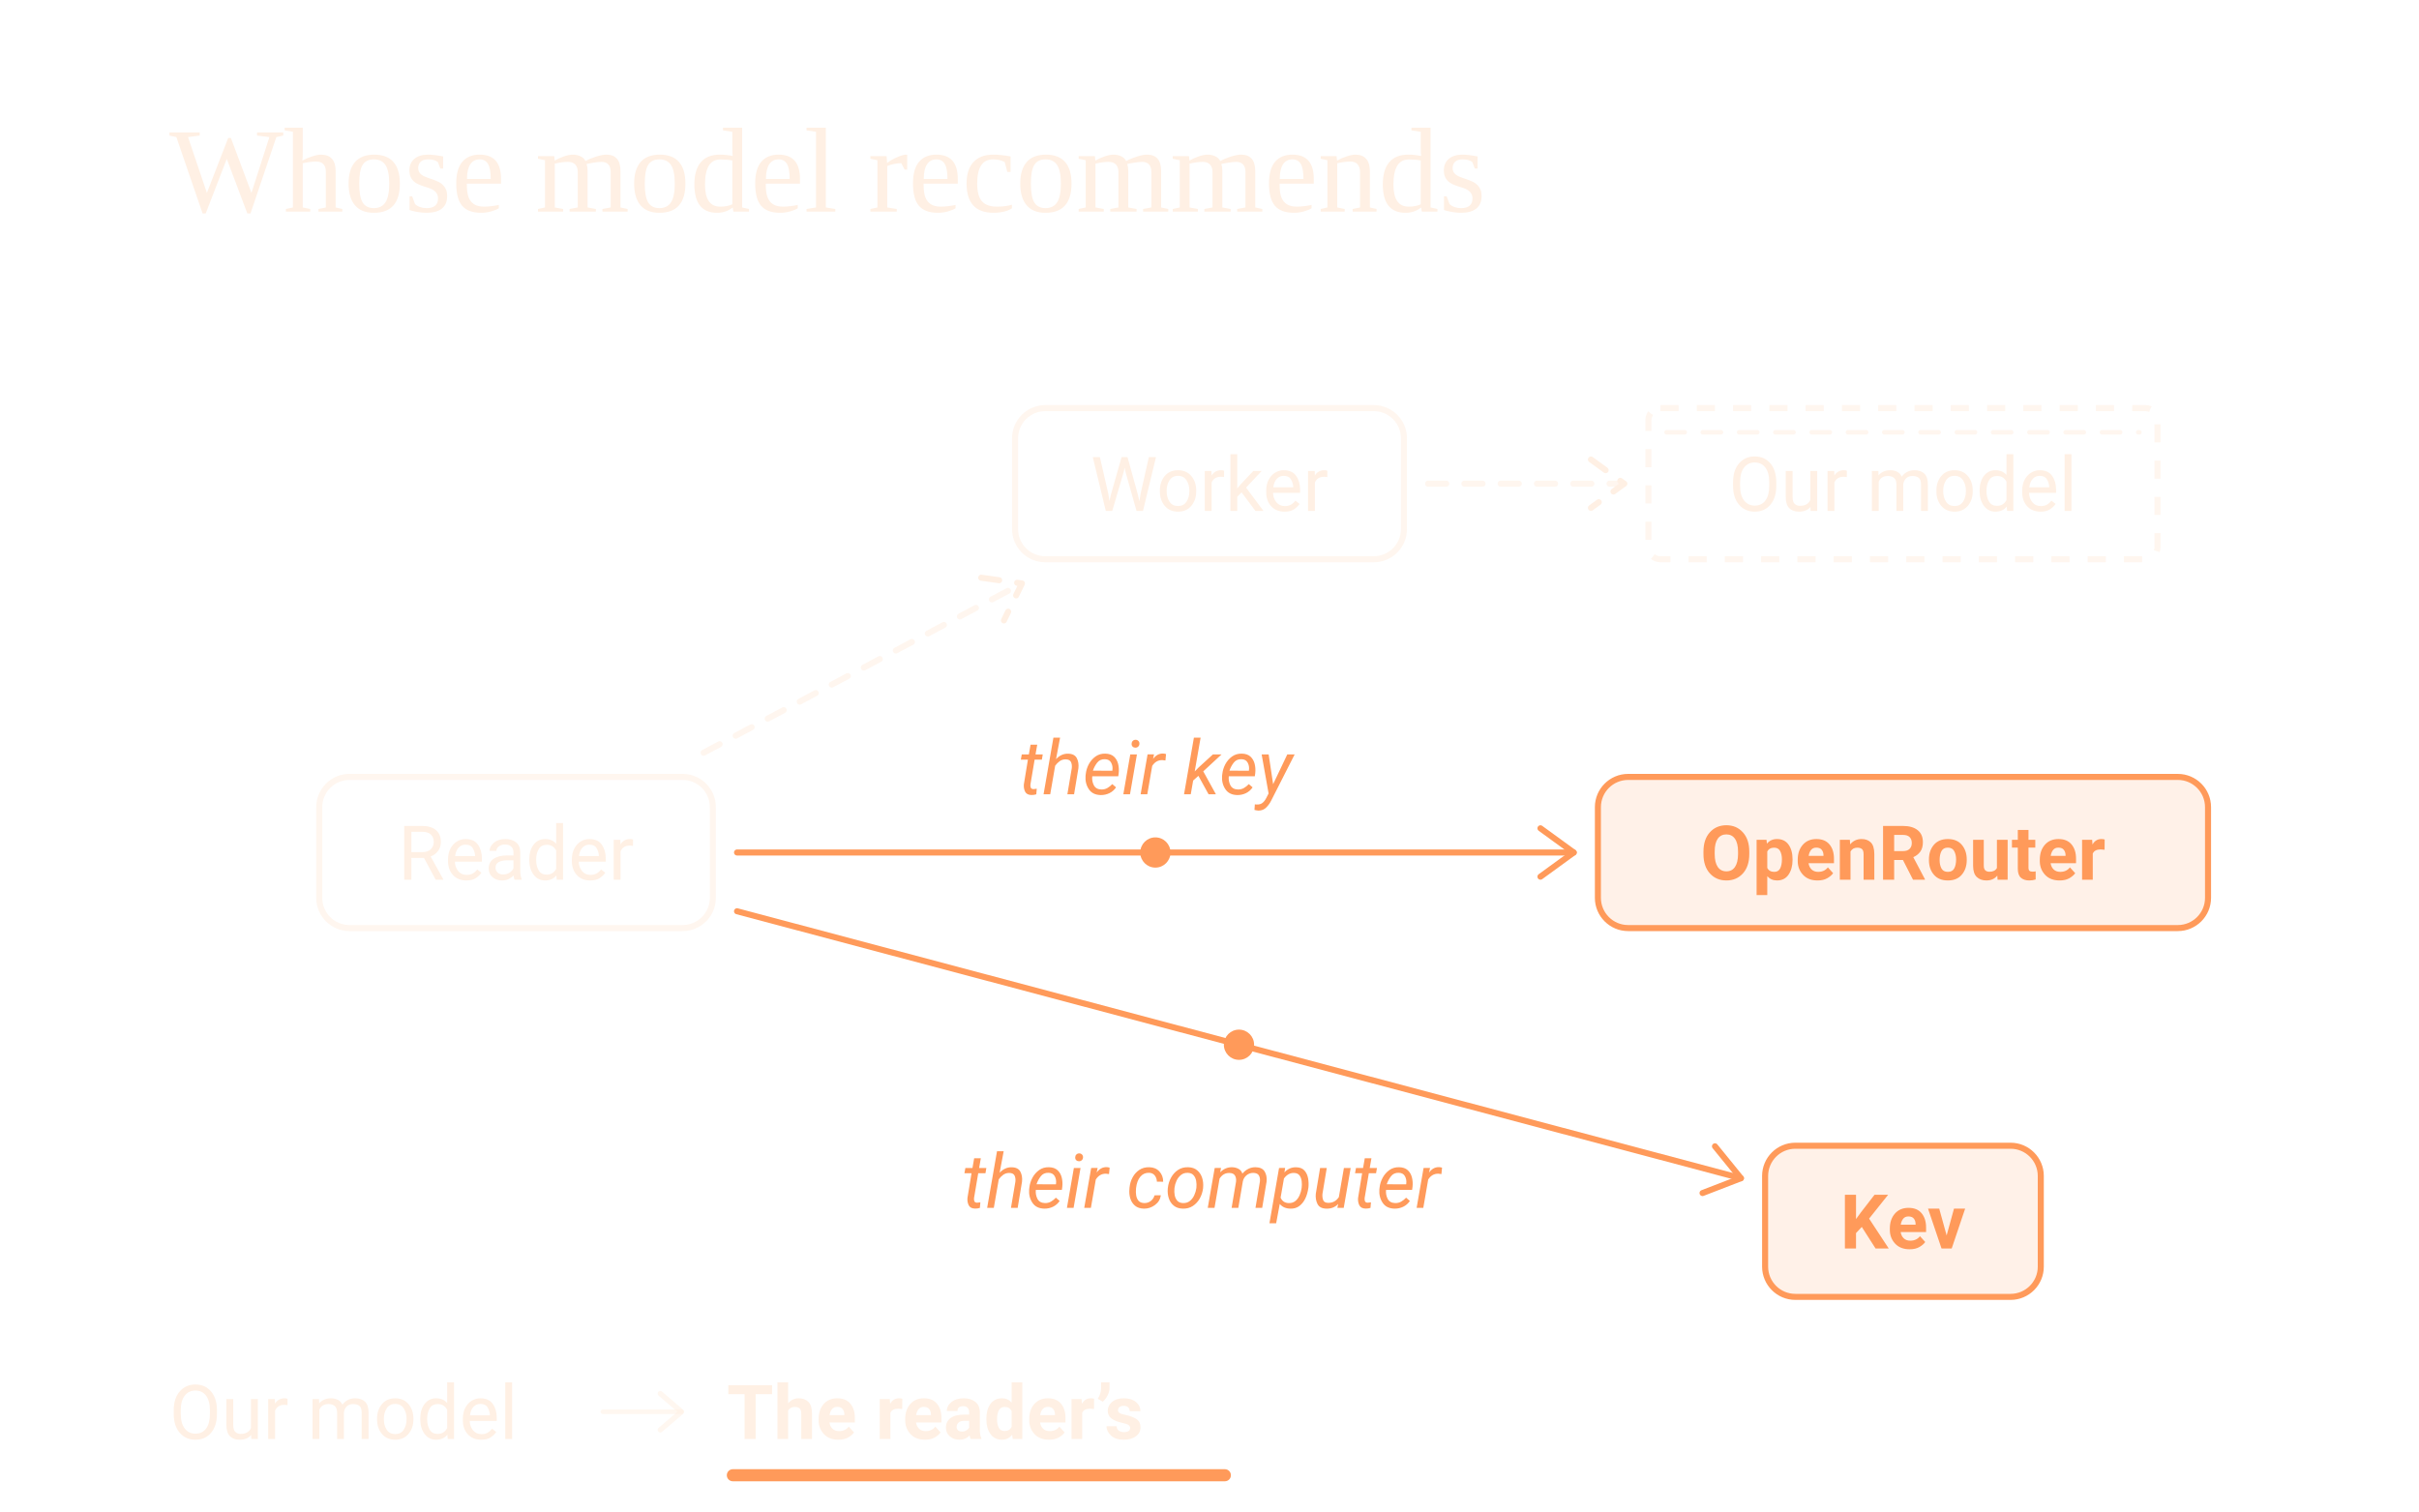
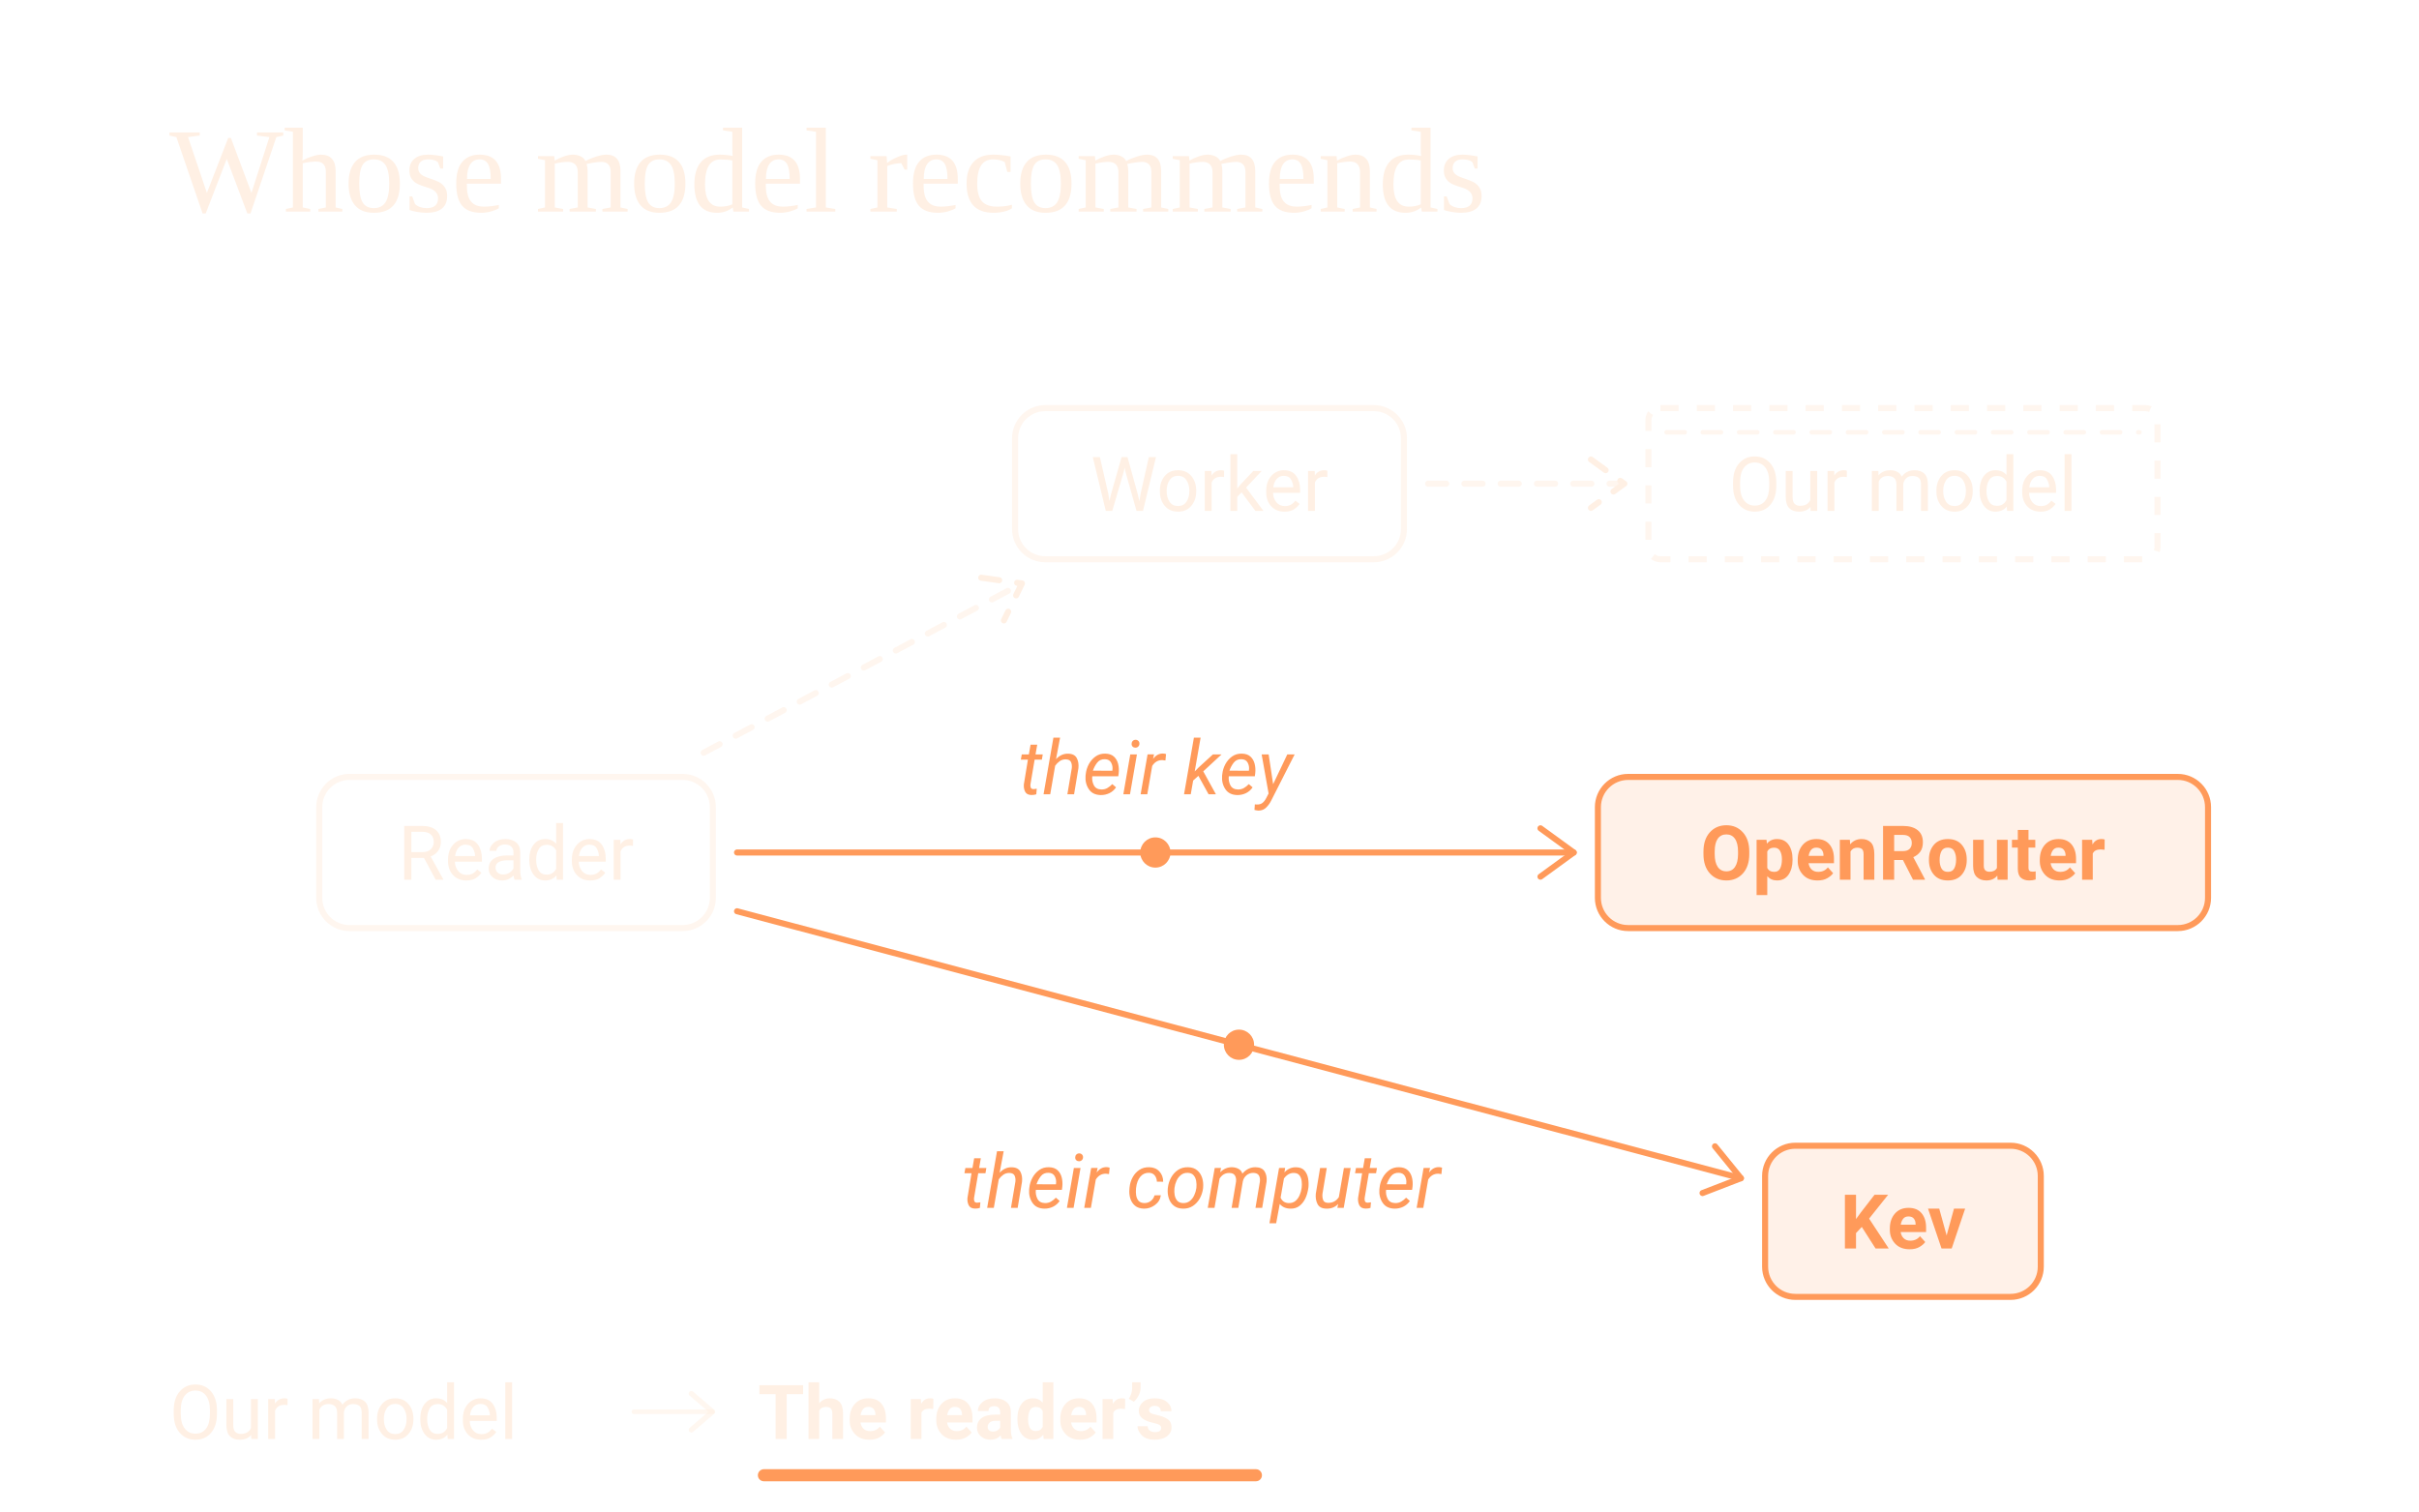
<svg xmlns="http://www.w3.org/2000/svg" viewBox="0 0 800 500">
  <text x="56" y="70" font-family="Georgia, 'Iowan Old Style', 'Times New Roman', serif" font-size="40" fill="#FFF0E4" text-anchor="start">Whose model recommends</text>
  <g stroke-dasharray="6 6">
    <animate attributeName="opacity" values="1;0.12" keyTimes="0;0.5" calcMode="discrete" dur="6.4s" repeatCount="indefinite" />
    <animate attributeName="stroke-dasharray" values="none;6 6" keyTimes="0;0.5" calcMode="discrete" dur="6.4s" repeatCount="indefinite" />
    <line x1="232.7" y1="249" x2="337.97" y2="193" stroke="#FFF0E4" stroke-opacity="0.6" stroke-width="2" stroke-linecap="round" />
    <circle cx="285.33" cy="221" r="5" fill="#FFF0E4" opacity="0">
      <animateMotion path="M-52.63 28 L52.63 -28" dur="1.8s" begin="-0.9s" repeatCount="indefinite" />
      <animate attributeName="opacity" values="1;0" keyTimes="0;0.5" calcMode="discrete" dur="6.4s" repeatCount="indefinite" />
    </circle>
    <path d="M324.5 191.1 L337.97 193 L332.01 205.23" fill="none" stroke="#FFF0E4" stroke-width="2" stroke-linecap="round" stroke-linejoin="round" />
  </g>
  <g stroke-dasharray="6 6">
    <animate attributeName="opacity" values="1;0.12" keyTimes="0;0.5" calcMode="discrete" dur="6.4s" repeatCount="indefinite" />
    <animate attributeName="stroke-dasharray" values="none;6 6" keyTimes="0;0.5" calcMode="discrete" dur="6.4s" repeatCount="indefinite" />
    <line x1="472.3" y1="160" x2="537.15" y2="160" stroke="#FFF0E4" stroke-opacity="0.6" stroke-width="2" stroke-linecap="round" />
    <circle cx="504.73" cy="160" r="5" fill="#FFF0E4" opacity="0">
      <animateMotion path="M-32.42 0 L32.42 0" dur="1.8s" begin="-0.9s" repeatCount="indefinite" />
      <animate attributeName="opacity" values="1;0" keyTimes="0;0.5" calcMode="discrete" dur="6.4s" repeatCount="indefinite" />
    </circle>
    <path d="M526.15 152 L537.15 160 L526.15 168" fill="none" stroke="#FFF0E4" stroke-width="2" stroke-linecap="round" stroke-linejoin="round" />
  </g>
  <g>
    <animate attributeName="opacity" values="0.12;1" keyTimes="0;0.5" calcMode="discrete" dur="6.4s" repeatCount="indefinite" />
    <animate attributeName="stroke-dasharray" values="6 6;none" keyTimes="0;0.5" calcMode="discrete" dur="6.4s" repeatCount="indefinite" />
    <line x1="243.75" y1="282" x2="520.45" y2="282" stroke="#FF9A5A" stroke-opacity="1" stroke-width="2" stroke-linecap="round" />
    <circle cx="382.1" cy="282" r="5" fill="#FF9A5A">
      <animateMotion path="M-138.35 0 L138.35 0" dur="1.8s" begin="-0.9s" repeatCount="indefinite" />
      <animate attributeName="opacity" values="0;1" keyTimes="0;0.5" calcMode="discrete" dur="6.4s" repeatCount="indefinite" />
    </circle>
    <path d="M509.45 274 L520.45 282 L509.45 290" fill="none" stroke="#FF9A5A" stroke-width="2" stroke-linecap="round" stroke-linejoin="round" />
    <text x="382.1" y="262.75" font-family="system-ui, -apple-system, 'Segoe UI', Roboto, 'Helvetica Neue', Arial, sans-serif" font-size="25" fill="#FF9A5A" text-anchor="middle" font-style="italic">their key</text>
  </g>
  <g>
    <animate attributeName="opacity" values="0.12;1" keyTimes="0;0.5" calcMode="discrete" dur="6.4s" repeatCount="indefinite" />
    <animate attributeName="stroke-dasharray" values="6 6;none" keyTimes="0;0.5" calcMode="discrete" dur="6.4s" repeatCount="indefinite" />
    <line x1="243.75" y1="301.44" x2="575.75" y2="389.75" stroke="#FF9A5A" stroke-opacity="1" stroke-width="2" stroke-linecap="round" />
    <circle cx="409.75" cy="345.59" r="5" fill="#FF9A5A">
      <animateMotion path="M-166 -44.15 L166 44.15" dur="1.8s" begin="-0.9s" repeatCount="indefinite" />
      <animate attributeName="opacity" values="0;1" keyTimes="0;0.5" calcMode="discrete" dur="6.4s" repeatCount="indefinite" />
    </circle>
    <path d="M567.17 379.19 L575.75 389.75 L563.06 394.65" fill="none" stroke="#FF9A5A" stroke-width="2" stroke-linecap="round" stroke-linejoin="round" />
    <text x="397.23" y="399.56" font-family="system-ui, -apple-system, 'Segoe UI', Roboto, 'Helvetica Neue', Arial, sans-serif" font-size="25" fill="#FF9A5A" text-anchor="middle" font-style="italic">their computer</text>
  </g>
  <g>
    <rect x="105.58" y="257" width="130.17" height="50" rx="10" fill="none" stroke="#FFF0E4" stroke-opacity="0.6" stroke-width="2" />
    <text x="170.67" y="291" font-family="system-ui, -apple-system, 'Segoe UI', Roboto, 'Helvetica Neue', Arial, sans-serif" font-size="25" fill="#FFF0E4" text-anchor="middle">Reader</text>
  </g>
  <g>
    <rect x="335.7" y="135" width="128.61" height="50" rx="10" fill="none" stroke="#FFF0E4" stroke-opacity="0.6" stroke-width="2" />
    <text x="400" y="169" font-family="system-ui, -apple-system, 'Segoe UI', Roboto, 'Helvetica Neue', Arial, sans-serif" font-size="25" fill="#FFF0E4" text-anchor="middle">Worker</text>
  </g>
  <g stroke-dasharray="6 6">
    <animate attributeName="opacity" values="1;0.12" keyTimes="0;0.5" calcMode="discrete" dur="6.4s" repeatCount="indefinite" />
    <animate attributeName="stroke-dasharray" values="none;6 6" keyTimes="0;0.5" calcMode="discrete" dur="6.4s" repeatCount="indefinite" />
    <rect x="545.15" y="135" width="168.37" height="50" rx="4" fill="none" stroke="#FFF0E4" stroke-opacity="0.6" stroke-width="2" />
    <line x1="551.15" y1="143" x2="707.52" y2="143" stroke="#FFF0E4" stroke-opacity="0.6" stroke-width="1.5" stroke-linecap="round" />
    <text x="629.33" y="169" font-family="system-ui, -apple-system, 'Segoe UI', Roboto, 'Helvetica Neue', Arial, sans-serif" font-size="25" fill="#FFF0E4" text-anchor="middle">Our model</text>
  </g>
  <g>
    <animate attributeName="opacity" values="0.12;1" keyTimes="0;0.5" calcMode="discrete" dur="6.4s" repeatCount="indefinite" />
    <animate attributeName="stroke-dasharray" values="6 6;none" keyTimes="0;0.5" calcMode="discrete" dur="6.4s" repeatCount="indefinite" />
    <rect x="528.45" y="257" width="201.78" height="50" rx="10" fill="#FF9A5A" fill-opacity="0.14" stroke="#FF9A5A" stroke-opacity="1" stroke-width="2" />
    <text x="629.33" y="291" font-family="system-ui, -apple-system, 'Segoe UI', Roboto, 'Helvetica Neue', Arial, sans-serif" font-size="25" fill="#FF9A5A" text-anchor="middle" font-weight="600">OpenRouter</text>
  </g>
  <g>
    <animate attributeName="opacity" values="0.12;1" keyTimes="0;0.5" calcMode="discrete" dur="6.4s" repeatCount="indefinite" />
    <animate attributeName="stroke-dasharray" values="6 6;none" keyTimes="0;0.5" calcMode="discrete" dur="6.4s" repeatCount="indefinite" />
    <rect x="583.75" y="379" width="91.17" height="50" rx="10" fill="#FF9A5A" fill-opacity="0.14" stroke="#FF9A5A" stroke-opacity="1" stroke-width="2" />
    <text x="629.33" y="413" font-family="system-ui, -apple-system, 'Segoe UI', Roboto, 'Helvetica Neue', Arial, sans-serif" font-size="25" fill="#FF9A5A" text-anchor="middle" font-weight="600">Kev</text>
  </g>
-   <text x="56" y="476" font-family="system-ui, -apple-system, 'Segoe UI', Roboto, 'Helvetica Neue', Arial, sans-serif" font-size="25" fill="#FFF0E4" text-anchor="start">Our model</text>
-   <line x1="199.37" y1="467" x2="225.37" y2="467" stroke="#FFF0E4" stroke-opacity="0.55" stroke-width="1.5" stroke-linecap="round" />
-   <path d="M218.37 461 L225.37 467 L218.37 473" fill="none" stroke="#FFF0E4" stroke-opacity="0.55" stroke-width="1.75" stroke-linecap="round" stroke-linejoin="round" />
-   <text x="240.37" y="476" font-family="system-ui, -apple-system, 'Segoe UI', Roboto, 'Helvetica Neue', Arial, sans-serif" font-size="25" fill="#FFF0E4" text-anchor="start" font-weight="600">The reader’s</text>
-   <rect x="240.37" y="486" width="166.71" height="4" rx="2" fill="#FF9A5A">
-     <animate attributeName="x" values="56;240.37" keyTimes="0;0.5" calcMode="discrete" dur="6.4s" repeatCount="indefinite" />
-     <animate attributeName="width" values="128.37;166.71" keyTimes="0;0.5" calcMode="discrete" dur="6.4s" repeatCount="indefinite" />
+   <text x="56" y="476" font-family="system-ui, -apple-system, 'Segoe UI', Roboto, 'Helvetica Neue', Arial, sans-serif" font-size="25" fill="#FFF0E4" text-anchor="start">Our model<animate attributeName="font-weight" values="600;400" keyTimes="0;0.5" calcMode="discrete" dur="6.4s" repeatCount="indefinite" />
+   </text>
+   <line x1="209.64" y1="467" x2="235.64" y2="467" stroke="#FFF0E4" stroke-opacity="0.55" stroke-width="1.5" stroke-linecap="round" />
+   <path d="M228.64 461 L235.64 467 L228.64 473" fill="none" stroke="#FFF0E4" stroke-opacity="0.55" stroke-width="1.75" stroke-linecap="round" stroke-linejoin="round" />
+   <text x="250.64" y="476" font-family="system-ui, -apple-system, 'Segoe UI', Roboto, 'Helvetica Neue', Arial, sans-serif" font-size="25" fill="#FFF0E4" text-anchor="start" font-weight="600">The reader’s<animate attributeName="font-weight" values="400;600" keyTimes="0;0.5" calcMode="discrete" dur="6.4s" repeatCount="indefinite" />
+   </text>
+   <rect x="250.64" y="486" width="166.71" height="4" rx="2" fill="#FF9A5A">
+     <animate attributeName="x" values="56;250.64" keyTimes="0;0.5" calcMode="discrete" dur="6.4s" repeatCount="indefinite" />
+     <animate attributeName="width" values="138.64;166.71" keyTimes="0;0.5" calcMode="discrete" dur="6.4s" repeatCount="indefinite" />
  </rect>
</svg>
